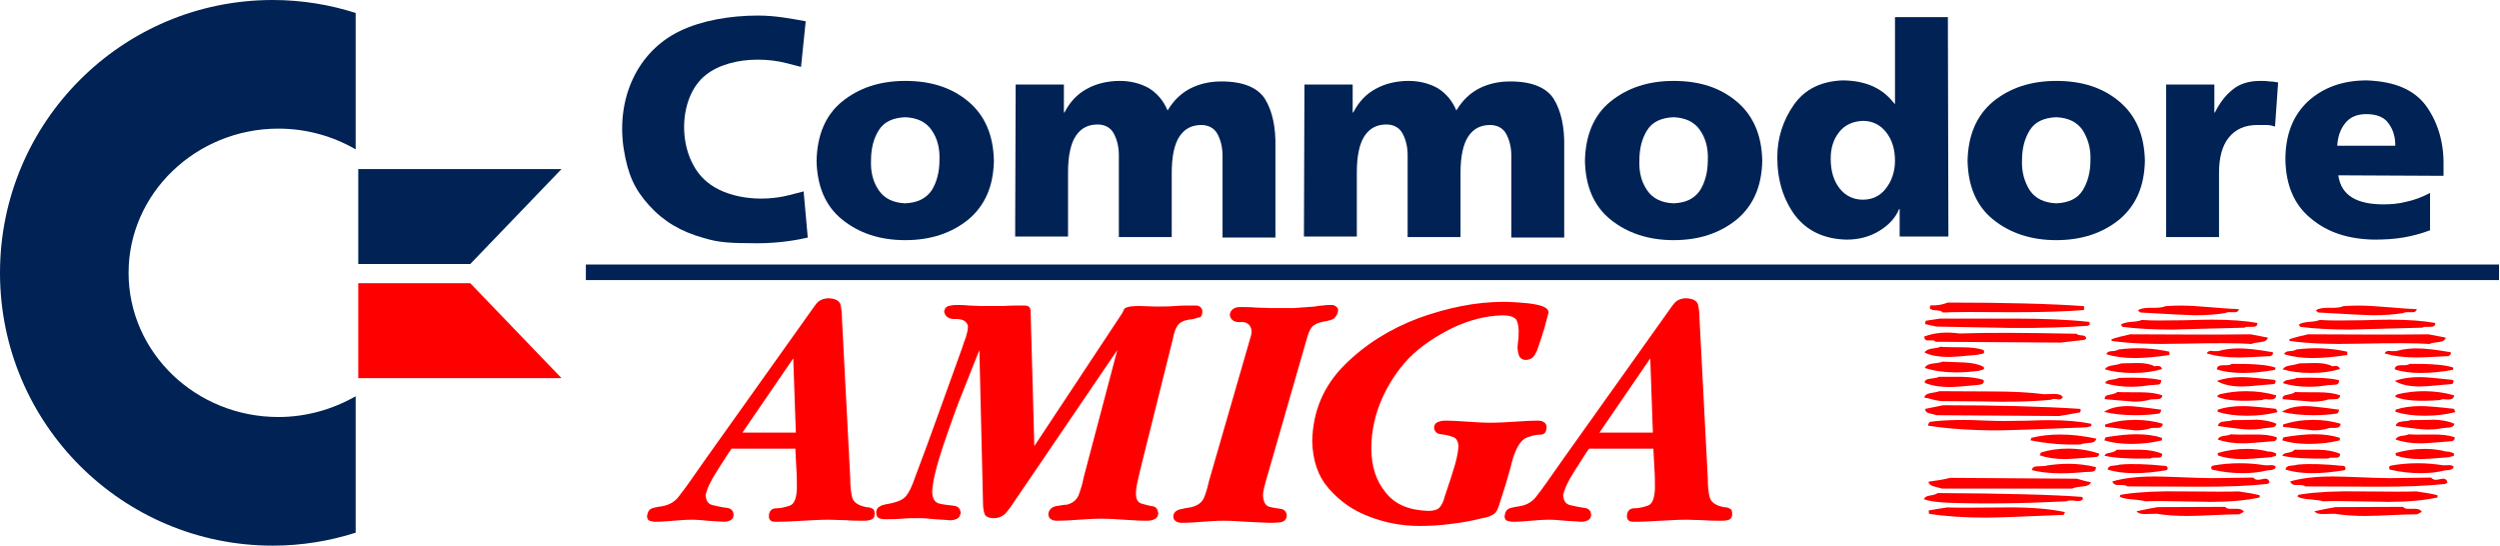
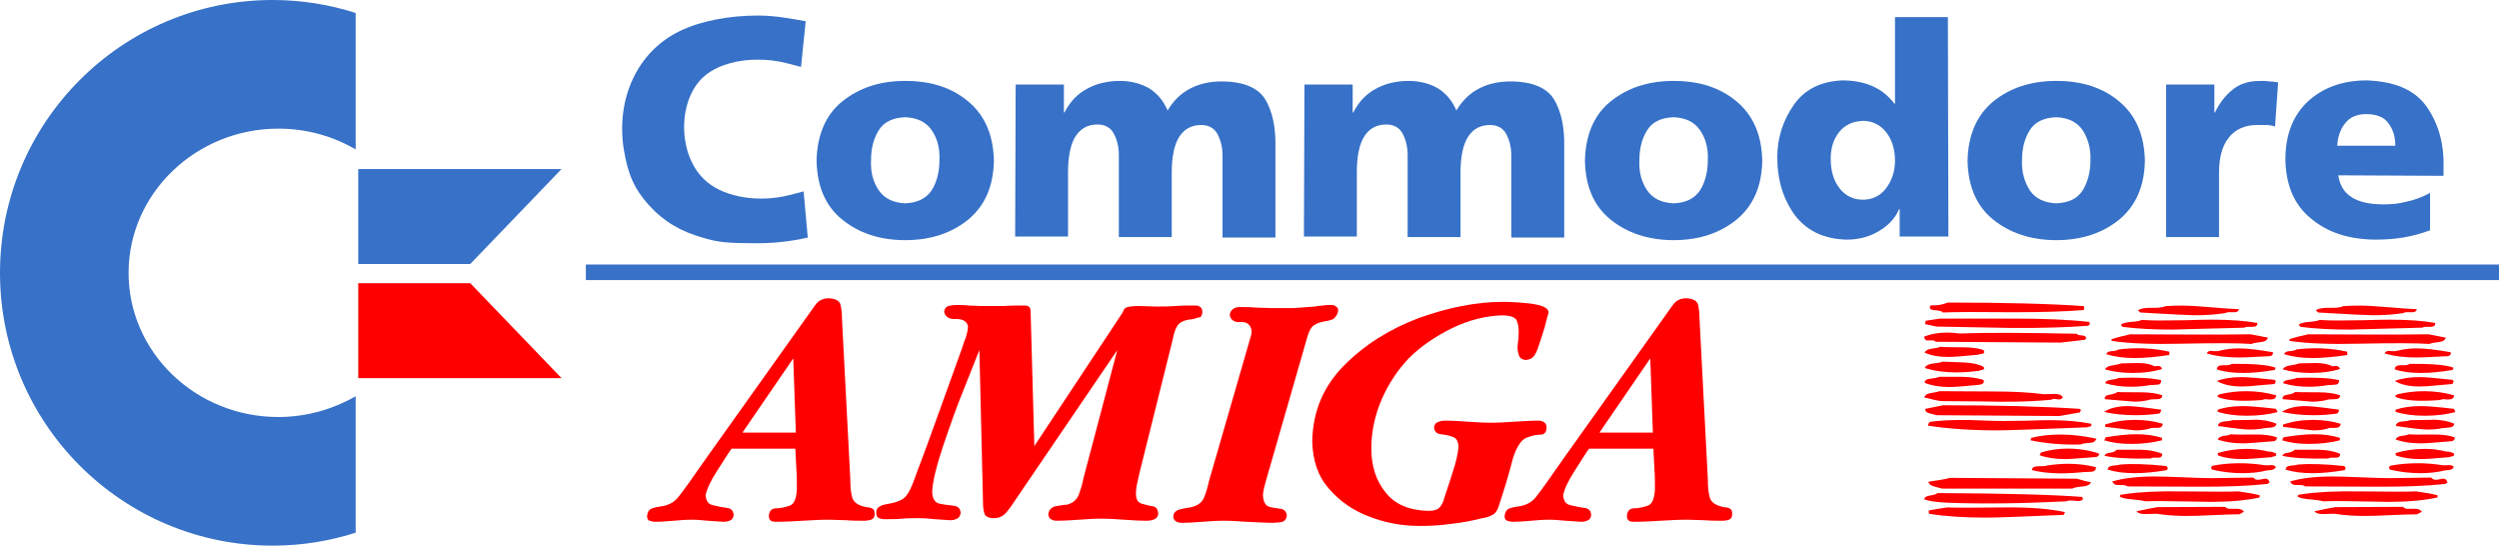
<svg xmlns="http://www.w3.org/2000/svg" xmlns:xlink="http://www.w3.org/1999/xlink" xml:space="preserve" viewBox="-64 344.8 600.505 131.065" y="0px" x="0px" id="svg7148" version="1.1" width="600.505" height="131.065">
  <defs id="defs62">
    <clipPath id="clipPath842" clipPathUnits="userSpaceOnUse">
      <use height="100%" width="100%" id="use844" xlink:href="#g838" y="0" x="0" transform="translate(3.0973467e-6,-2.9212866e-5)" />
    </clipPath>
  </defs>
  <g id="g838" transform="translate(-3.0973467e-6,2.9212866e-5)">
    <g aria-label="500" transform="scale(1.031746,0.9692306)" style="font-style:normal;font-variant:normal;font-weight:normal;font-stretch:normal;font-size:54.274px;line-height:1.25;font-family:BoobToob;-inkscape-font-specification:'BoobToob, Normal';font-variant-ligatures:discretionary-ligatures historical-ligatures;font-variant-caps:normal;font-variant-numeric:normal;font-feature-settings:normal;text-align:start;letter-spacing:0px;word-spacing:0px;writing-mode:lr-tb;text-anchor:start;fill:#ff0000;fill-opacity:1;stroke:none;stroke-width:0.814" id="text876">
      <g id="g926" transform="matrix(1.245862,0,0,1.245862,15.251,-87.46439)">
        <g id="g901" transform="scale(0.9692306,1.031746)">
          <g id="Logo">
-             <path id="path3002" d="m -11.4,344.8 c -29.1,0 -52.6,23.6 -52.6,52.6 0,29.1 23.6,52.6 52.6,52.6 5.6,0 11,-0.9 16,-2.5 v -26.3 c -4.4,2.5 -9.5,4 -14.9,4 -16,0 -28.9,-12.5 -28.9,-27.8 0,-15.3 13,-27.8 28.9,-27.8 5.5,0 10.6,1.5 14.9,4 v -26.3 c -5,-1.6 -10.4,-2.5 -16,-2.5 z" style="fill:#002255" />
-             <polygon id="polygon9367" points="26.7,395.7 5.1,395.7 5.1,377.4 44.3,377.4 " style="fill:#002255" />
+             <path id="path3002" d="m -11.4,344.8 c -29.1,0 -52.6,23.6 -52.6,52.6 0,29.1 23.6,52.6 52.6,52.6 5.6,0 11,-0.9 16,-2.5 v -26.3 c -4.4,2.5 -9.5,4 -14.9,4 -16,0 -28.9,-12.5 -28.9,-27.8 0,-15.3 13,-27.8 28.9,-27.8 5.5,0 10.6,1.5 14.9,4 v -26.3 c -5,-1.6 -10.4,-2.5 -16,-2.5 z" style="fill:#3771c8" />
+             <polygon id="polygon9367" points="26.7,395.7 5.1,395.7 5.1,377.4 44.3,377.4 " style="fill:#3771c8" />
            <polygon id="polygon9369" points="26.7,399.4 5.1,399.4 5.1,417.7 44.3,417.7 " style="fill:#ff0000" />
          </g>
          <g id="Commodore">
-             <path id="path3067" d="m 110.6,391.1 c 5,0 9,-1.4 12.2,-4 3.2,-2.7 4.8,-6.4 4.9,-11.3 -0.1,-4.9 -1.7,-8.7 -4.9,-11.4 -3.2,-2.7 -7.2,-4 -12.2,-4 -5,0 -9,1.4 -12.2,4 -3.2,2.6 -4.8,6.5 -4.9,11.4 0.1,4.9 1.7,8.7 4.9,11.3 3.2,2.6 7.2,4 12.2,4 z m 0,-7.1 c -2.3,-0.1 -4,-0.9 -5.1,-2.5 -1.1,-1.6 -1.6,-3.5 -1.5,-5.8 0,-2.3 0.5,-4.2 1.5,-5.8 1,-1.6 2.7,-2.4 5.1,-2.5 2.3,0.1 4,0.9 5.1,2.5 1.1,1.6 1.6,3.5 1.5,5.8 0,2.2 -0.5,4.2 -1.5,5.8 -1.1,1.6 -2.8,2.4 -5.1,2.5 z" style="fill:#002255" />
-             <path id="path3069" d="M 131.8,390.4 H 142 V 378 c 0,-3.1 0.5,-5.5 1.5,-7 1,-1.5 2.4,-2.2 4.2,-2.2 1.4,0 2.5,0.6 3.1,1.7 0.6,1.1 1,2.5 1,4.2 v 15.8 H 162 v -12.4 c 0,-3.1 0.5,-5.5 1.5,-7 1,-1.5 2.4,-2.2 4.2,-2.2 1.4,0 2.5,0.6 3.1,1.7 0.6,1.1 1,2.5 1,4.2 v 15.8 H 182 v -17.3 c 0.1,-4 -0.6,-7.1 -2,-9.4 -1.4,-2.2 -4.2,-3.4 -8.4,-3.4 -2.1,0 -4.1,0.4 -5.9,1.3 -1.8,0.9 -3.3,2.3 -4.5,4.3 -0.8,-1.9 -2,-3.3 -3.6,-4.3 -1.6,-0.9 -3.5,-1.4 -5.6,-1.4 -2.3,0 -4.5,0.5 -6.3,1.5 -1.9,1 -3.3,2.5 -4.4,4.6 h -0.1 v -5.4 h -9.3 z" style="fill:#002255" />
-             <path id="path3071" d="m 187.5,390.4 h 10.2 V 378 c 0,-3.1 0.5,-5.5 1.5,-7 1,-1.5 2.4,-2.2 4.2,-2.2 1.4,0 2.5,0.6 3.1,1.7 0.6,1.1 1,2.5 1,4.2 v 15.8 h 10.2 v -12.4 c 0,-3.1 0.5,-5.5 1.5,-7 1,-1.5 2.4,-2.2 4.2,-2.2 1.4,0 2.5,0.6 3.1,1.7 0.6,1.1 1,2.5 1,4.2 v 15.8 h 10.2 v -17.3 c 0.1,-4 -0.6,-7.1 -2,-9.4 -1.4,-2.2 -4.2,-3.4 -8.4,-3.4 -2.1,0 -4.1,0.4 -5.9,1.3 -1.8,0.9 -3.3,2.3 -4.5,4.3 -0.8,-1.9 -2,-3.3 -3.6,-4.3 -1.6,-0.9 -3.5,-1.4 -5.6,-1.4 -2.3,0 -4.5,0.5 -6.3,1.5 -1.9,1 -3.3,2.5 -4.4,4.6 h -0.1 v -5.4 h -9.3 z" style="fill:#002255" />
-             <path id="path3073" d="m 258.8,391.1 c 5,0 9,-1.4 12.2,-4 3.2,-2.7 4.8,-6.4 4.9,-11.3 -0.1,-4.9 -1.7,-8.7 -4.9,-11.4 -3.2,-2.7 -7.2,-4 -12.2,-4 -5,0 -9,1.4 -12.2,4 -3.2,2.6 -4.8,6.5 -4.9,11.4 0.1,4.9 1.7,8.7 4.9,11.3 3.2,2.6 7.3,4 12.2,4 z m 0,-7.1 c -2.3,-0.1 -4,-0.9 -5.1,-2.5 -1.1,-1.6 -1.6,-3.5 -1.5,-5.8 0,-2.3 0.5,-4.2 1.5,-5.8 1,-1.6 2.7,-2.4 5.1,-2.5 2.3,0.1 4,0.9 5.1,2.5 1.1,1.6 1.6,3.5 1.5,5.8 0,2.2 -0.5,4.2 -1.5,5.8 -1.1,1.6 -2.7,2.4 -5.1,2.5 z" style="fill:#002255" />
-             <path id="path3075" d="m 311.7,348.1 h -10.2 v 16.7 h -0.1 c -1.3,-1.7 -2.8,-2.8 -4.5,-3.5 -1.7,-0.7 -3.6,-1 -5.6,-1 -4.1,0.2 -7.2,1.7 -9.3,4.7 -2.1,3 -3.2,6.4 -3.2,10.1 0,4.5 1.2,8.2 3.4,11.2 2.3,3 5.6,4.6 10,4.7 2.4,0 4.5,-0.6 6.3,-1.7 1.8,-1.1 3.1,-2.5 3.8,-4.2 h 0.1 v 5.3 h 9.4 z m -22.6,27.3 c 0,-2 0.5,-3.7 1.6,-5.1 1.1,-1.4 2.6,-2.1 4.6,-2.2 1.9,0 3.4,0.8 4.5,2.2 1.1,1.4 1.7,3.2 1.7,5.5 0,2.2 -0.7,4 -1.8,5.4 -1.1,1.4 -2.6,2.1 -4.4,2.1 -1.9,0 -3.4,-0.8 -4.5,-2.2 -1.1,-1.4 -1.7,-3.3 -1.7,-5.7 z" style="fill:#002255" />
-             <path id="path3077" d="m 332.6,391.1 c 5,0 9,-1.4 12.2,-4 3.2,-2.7 4.8,-6.4 4.9,-11.3 -0.1,-4.9 -1.7,-8.7 -4.9,-11.4 -3.2,-2.7 -7.2,-4 -12.2,-4 -5,0 -9,1.4 -12.2,4 -3.2,2.7 -4.8,6.5 -4.9,11.4 0.1,4.9 1.7,8.7 4.9,11.3 3.2,2.6 7.3,4 12.2,4 z m 0,-7.1 c -2.3,-0.1 -4,-0.9 -5.1,-2.5 -1,-1.6 -1.6,-3.5 -1.5,-5.8 0,-2.3 0.5,-4.2 1.5,-5.8 1,-1.6 2.7,-2.4 5.1,-2.5 2.3,0.1 4,0.9 5.1,2.5 1,1.6 1.6,3.5 1.5,5.8 0,2.2 -0.5,4.2 -1.5,5.8 -1,1.6 -2.7,2.4 -5.1,2.5 z" style="fill:#002255" />
-             <path id="path3079" d="m 375.4,360.7 c -0.5,-0.1 -1.1,-0.2 -1.7,-0.2 -0.6,-0.1 -1.2,-0.1 -1.8,-0.1 -2.2,0 -4,0.6 -5.3,1.7 -1.4,1.1 -2.5,2.6 -3.4,4.4 h -0.1 v -5.4 h -9.3 v 29.4 H 364 v -12.4 c 0,-2.9 0.6,-5.2 1.9,-6.8 1.3,-1.6 3.1,-2.4 5.5,-2.4 0.6,0 1.2,0 1.7,0 0.6,0 1.1,0.1 1.7,0.3 z" style="fill:#002255" />
-             <path id="path3081" d="m 407.3,378.7 v -1.9 c 0.1,-4.5 -1.1,-8.4 -3.3,-11.5 -2.3,-3.2 -6.1,-4.8 -11.5,-5 -4.7,0 -8.4,1.4 -11.3,4 -2.9,2.7 -4.4,6.4 -4.4,11.3 0.1,4.9 1.7,8.7 4.9,11.3 3.2,2.7 7.2,4 12.2,4.1 1.9,0 3.8,-0.1 5.6,-0.4 1.8,-0.3 3.6,-0.8 5.2,-1.4 V 382 c -1.5,0.8 -3.1,1.4 -4.6,1.7 -1.5,0.4 -3,0.5 -4.4,0.5 -2.5,0 -4.5,-0.4 -6,-1.3 -1.5,-0.9 -2.4,-2.3 -2.7,-4.3 z m -20.5,-5.8 c 0.1,-1.7 0.6,-3.2 1.5,-4.3 0.9,-1.2 2.3,-1.8 4.1,-1.8 2,0 3.5,0.6 4.3,1.8 0.9,1.2 1.3,2.6 1.3,4.3 z" style="fill:#002255" />
-             <path id="path3064" d="m 71.8,390.7 c -4.4,-1.2 -7.8,-3.2 -10.6,-6.3 -2.8,-3.1 -4.1,-5.9 -4.9,-10.9 -1.5,-9.8 2.7,-18.8 10.8,-22.7 4.1,-2 9.6,-3 15.1,-3 3.4,0 6.4,0.6 9.2,1.1 l -0.9,8.8 c 0,0 -0.7,-0.2 -2.7,-0.7 -1.9,-0.5 -3.8,-0.7 -5.7,-0.7 -3.8,0 -7.5,1 -9.9,2.9 -5.7,4.4 -5.7,15.9 0.2,20.7 3.6,3 10.1,4 15.9,2.5 l 2.7,-0.7 0.8,8.9 c -1.7,0.4 -5.3,1.1 -9.7,1.1 -5.8,0 -7.6,-0.2 -10.3,-1 z" style="fill:#002255" />
+             <path id="path3067" d="m 110.6,391.1 c 5,0 9,-1.4 12.2,-4 3.2,-2.7 4.8,-6.4 4.9,-11.3 -0.1,-4.9 -1.7,-8.7 -4.9,-11.4 -3.2,-2.7 -7.2,-4 -12.2,-4 -5,0 -9,1.4 -12.2,4 -3.2,2.6 -4.8,6.5 -4.9,11.4 0.1,4.9 1.7,8.7 4.9,11.3 3.2,2.6 7.2,4 12.2,4 z m 0,-7.1 c -2.3,-0.1 -4,-0.9 -5.1,-2.5 -1.1,-1.6 -1.6,-3.5 -1.5,-5.8 0,-2.3 0.5,-4.2 1.5,-5.8 1,-1.6 2.7,-2.4 5.1,-2.5 2.3,0.1 4,0.9 5.1,2.5 1.1,1.6 1.6,3.5 1.5,5.8 0,2.2 -0.5,4.2 -1.5,5.8 -1.1,1.6 -2.8,2.4 -5.1,2.5 z" style="fill:#3771c8" />
+             <path id="path3069" d="M 131.8,390.4 H 142 V 378 c 0,-3.1 0.5,-5.5 1.5,-7 1,-1.5 2.4,-2.2 4.2,-2.2 1.4,0 2.5,0.6 3.1,1.7 0.6,1.1 1,2.5 1,4.2 v 15.8 H 162 v -12.4 c 0,-3.1 0.5,-5.5 1.5,-7 1,-1.5 2.4,-2.2 4.2,-2.2 1.4,0 2.5,0.6 3.1,1.7 0.6,1.1 1,2.5 1,4.2 v 15.8 H 182 v -17.3 c 0.1,-4 -0.6,-7.1 -2,-9.4 -1.4,-2.2 -4.2,-3.4 -8.4,-3.4 -2.1,0 -4.1,0.4 -5.9,1.3 -1.8,0.9 -3.3,2.3 -4.5,4.3 -0.8,-1.9 -2,-3.3 -3.6,-4.3 -1.6,-0.9 -3.5,-1.4 -5.6,-1.4 -2.3,0 -4.5,0.5 -6.3,1.5 -1.9,1 -3.3,2.5 -4.4,4.6 h -0.1 v -5.4 h -9.3 z" style="fill:#3771c8" />
+             <path id="path3071" d="m 187.5,390.4 h 10.2 V 378 c 0,-3.1 0.5,-5.5 1.5,-7 1,-1.5 2.4,-2.2 4.2,-2.2 1.4,0 2.5,0.6 3.1,1.7 0.6,1.1 1,2.5 1,4.2 v 15.8 h 10.2 v -12.4 c 0,-3.1 0.5,-5.5 1.5,-7 1,-1.5 2.4,-2.2 4.2,-2.2 1.4,0 2.5,0.6 3.1,1.7 0.6,1.1 1,2.5 1,4.2 v 15.8 h 10.2 v -17.3 c 0.1,-4 -0.6,-7.1 -2,-9.4 -1.4,-2.2 -4.2,-3.4 -8.4,-3.4 -2.1,0 -4.1,0.4 -5.9,1.3 -1.8,0.9 -3.3,2.3 -4.5,4.3 -0.8,-1.9 -2,-3.3 -3.6,-4.3 -1.6,-0.9 -3.5,-1.4 -5.6,-1.4 -2.3,0 -4.5,0.5 -6.3,1.5 -1.9,1 -3.3,2.5 -4.4,4.6 h -0.1 v -5.4 h -9.3 z" style="fill:#3771c8" />
+             <path id="path3073" d="m 258.8,391.1 c 5,0 9,-1.4 12.2,-4 3.2,-2.7 4.8,-6.4 4.9,-11.3 -0.1,-4.9 -1.7,-8.7 -4.9,-11.4 -3.2,-2.7 -7.2,-4 -12.2,-4 -5,0 -9,1.4 -12.2,4 -3.2,2.6 -4.8,6.5 -4.9,11.4 0.1,4.9 1.7,8.7 4.9,11.3 3.2,2.6 7.3,4 12.2,4 z m 0,-7.1 c -2.3,-0.1 -4,-0.9 -5.1,-2.5 -1.1,-1.6 -1.6,-3.5 -1.5,-5.8 0,-2.3 0.5,-4.2 1.5,-5.8 1,-1.6 2.7,-2.4 5.1,-2.5 2.3,0.1 4,0.9 5.1,2.5 1.1,1.6 1.6,3.5 1.5,5.8 0,2.2 -0.5,4.2 -1.5,5.8 -1.1,1.6 -2.7,2.4 -5.1,2.5 z" style="fill:#3771c8" />
+             <path id="path3075" d="m 311.7,348.1 h -10.2 v 16.7 h -0.1 c -1.3,-1.7 -2.8,-2.8 -4.5,-3.5 -1.7,-0.7 -3.6,-1 -5.6,-1 -4.1,0.2 -7.2,1.7 -9.3,4.7 -2.1,3 -3.2,6.4 -3.2,10.1 0,4.5 1.2,8.2 3.4,11.2 2.3,3 5.6,4.6 10,4.7 2.4,0 4.5,-0.6 6.3,-1.7 1.8,-1.1 3.1,-2.5 3.8,-4.2 h 0.1 v 5.3 h 9.4 z m -22.6,27.3 c 0,-2 0.5,-3.7 1.6,-5.1 1.1,-1.4 2.6,-2.1 4.6,-2.2 1.9,0 3.4,0.8 4.5,2.2 1.1,1.4 1.7,3.2 1.7,5.5 0,2.2 -0.7,4 -1.8,5.4 -1.1,1.4 -2.6,2.1 -4.4,2.1 -1.9,0 -3.4,-0.8 -4.5,-2.2 -1.1,-1.4 -1.7,-3.3 -1.7,-5.7 z" style="fill:#3771c8" />
+             <path id="path3077" d="m 332.6,391.1 c 5,0 9,-1.4 12.2,-4 3.2,-2.7 4.8,-6.4 4.9,-11.3 -0.1,-4.9 -1.7,-8.7 -4.9,-11.4 -3.2,-2.7 -7.2,-4 -12.2,-4 -5,0 -9,1.4 -12.2,4 -3.2,2.7 -4.8,6.5 -4.9,11.4 0.1,4.9 1.7,8.7 4.9,11.3 3.2,2.6 7.3,4 12.2,4 z m 0,-7.1 c -2.3,-0.1 -4,-0.9 -5.1,-2.5 -1,-1.6 -1.6,-3.5 -1.5,-5.8 0,-2.3 0.5,-4.2 1.5,-5.8 1,-1.6 2.7,-2.4 5.1,-2.5 2.3,0.1 4,0.9 5.1,2.5 1,1.6 1.6,3.5 1.5,5.8 0,2.2 -0.5,4.2 -1.5,5.8 -1,1.6 -2.7,2.4 -5.1,2.5 z" style="fill:#3771c8" />
+             <path id="path3079" d="m 375.4,360.7 c -0.5,-0.1 -1.1,-0.2 -1.7,-0.2 -0.6,-0.1 -1.2,-0.1 -1.8,-0.1 -2.2,0 -4,0.6 -5.3,1.7 -1.4,1.1 -2.5,2.6 -3.4,4.4 h -0.1 v -5.4 h -9.3 v 29.4 H 364 v -12.4 c 0,-2.9 0.6,-5.2 1.9,-6.8 1.3,-1.6 3.1,-2.4 5.5,-2.4 0.6,0 1.2,0 1.7,0 0.6,0 1.1,0.1 1.7,0.3 z" style="fill:#3771c8" />
+             <path id="path3081" d="m 407.3,378.7 v -1.9 c 0.1,-4.5 -1.1,-8.4 -3.3,-11.5 -2.3,-3.2 -6.1,-4.8 -11.5,-5 -4.7,0 -8.4,1.4 -11.3,4 -2.9,2.7 -4.4,6.4 -4.4,11.3 0.1,4.9 1.7,8.7 4.9,11.3 3.2,2.7 7.2,4 12.2,4.1 1.9,0 3.8,-0.1 5.6,-0.4 1.8,-0.3 3.6,-0.8 5.2,-1.4 V 382 c -1.5,0.8 -3.1,1.4 -4.6,1.7 -1.5,0.4 -3,0.5 -4.4,0.5 -2.5,0 -4.5,-0.4 -6,-1.3 -1.5,-0.9 -2.4,-2.3 -2.7,-4.3 z m -20.5,-5.8 c 0.1,-1.7 0.6,-3.2 1.5,-4.3 0.9,-1.2 2.3,-1.8 4.1,-1.8 2,0 3.5,0.6 4.3,1.8 0.9,1.2 1.3,2.6 1.3,4.3 z" style="fill:#3771c8" />
+             <path id="path3064" d="m 71.8,390.7 c -4.4,-1.2 -7.8,-3.2 -10.6,-6.3 -2.8,-3.1 -4.1,-5.9 -4.9,-10.9 -1.5,-9.8 2.7,-18.8 10.8,-22.7 4.1,-2 9.6,-3 15.1,-3 3.4,0 6.4,0.6 9.2,1.1 l -0.9,8.8 c 0,0 -0.7,-0.2 -2.7,-0.7 -1.9,-0.5 -3.8,-0.7 -5.7,-0.7 -3.8,0 -7.5,1 -9.9,2.9 -5.7,4.4 -5.7,15.9 0.2,20.7 3.6,3 10.1,4 15.9,2.5 l 2.7,-0.7 0.8,8.9 c -1.7,0.4 -5.3,1.1 -9.7,1.1 -5.8,0 -7.6,-0.2 -10.3,-1 z" style="fill:#3771c8" />
          </g>
-           <rect id="Line" x="49" y="395.8" width="369" height="3" style="fill:#002255" />
+           <rect id="Line" x="49" y="395.8" width="369" height="3" style="fill:#3771c8" />
          <g id="Amiga">
            <path id="path6187" d="m 104.7,443.9 c 0,-0.5 -0.1,-0.9 -0.4,-1 -0.3,-0.2 -0.6,-0.3 -1.1,-0.3 -1.6,-0.3 -2.5,-0.9 -2.8,-1.8 -0.3,-1 -0.4,-2.2 -0.4,-3.7 l -1.6,-30.8 c 0,-1.1 -0.1,-2 -0.3,-2.8 -0.2,-0.7 -0.9,-1.1 -2.2,-1.2 -1.1,0 -1.9,0.4 -2.4,1 -0.5,0.6 -1,1.4 -1.6,2.2 l -19.8,27.8 -3.3,4.7 c -0.7,1 -1.4,1.9 -2.1,2.8 -0.8,0.9 -1.8,1.4 -3,1.6 -0.7,0.1 -1.3,0.2 -1.9,0.4 -0.6,0.2 -0.9,0.7 -1,1.5 0,0.5 0.2,0.8 0.5,0.9 0.3,0.1 0.7,0.2 1.1,0.2 1.1,0 2.3,-0.1 3.5,-0.2 1.2,-0.1 2.3,-0.2 3.5,-0.2 1.1,0 2.1,0.1 3.1,0.2 1,0.1 2.1,0.1 3.1,0.2 0.5,0 0.9,-0.1 1.3,-0.3 0.4,-0.2 0.6,-0.6 0.6,-1.1 -0.1,-0.8 -0.5,-1.2 -1.4,-1.3 -0.9,-0.1 -1.7,-0.3 -2.6,-0.5 -0.9,-0.2 -1.3,-0.8 -1.4,-1.9 0.2,-1.1 0.9,-2.7 2.2,-4.7 1.3,-2 2.2,-3.5 2.8,-4.3 h 12.3 c 0.1,1.3 0.1,2.6 0.2,3.9 0.1,1.3 0.1,2.6 0.1,3.9 -0.1,1.8 -0.5,2.9 -1.4,3.2 -0.9,0.3 -1.8,0.5 -2.6,0.5 -0.9,0 -1.4,0.6 -1.4,1.5 0,0.4 0.1,0.7 0.4,0.9 0.3,0.2 0.6,0.2 1,0.2 1.7,0 3.4,-0.1 5.1,-0.2 1.7,-0.1 3.4,-0.2 5.1,-0.2 1.1,0 2.3,0.1 3.4,0.1 1.1,0.1 2.3,0.1 3.4,0.1 0.5,0 1,-0.1 1.3,-0.2 0.5,-0.2 0.7,-0.5 0.7,-1.1 z M 89.5,428.2 H 79.2 L 89,413.9 Z" style="fill:#ff0000" />
            <path id="path4766" d="m 194.1,404.7 c 0,-0.4 -0.1,-0.6 -0.4,-0.8 -0.2,-0.2 -0.5,-0.3 -0.9,-0.3 -0.6,0 -1.1,0 -1.6,0.1 -0.5,0 -1.1,0.1 -1.6,0.2 -1.4,0.1 -2.7,0.2 -4.1,0.3 -1.4,0 -2.8,0 -4.2,0 -1,0 -2,-0.1 -3.1,-0.1 -1,-0.1 -2,-0.1 -3.1,-0.1 -0.5,0 -0.9,0.1 -1.3,0.4 -0.4,0.3 -0.6,0.7 -0.6,1.2 0.2,0.9 0.9,1.4 2.1,1.3 1.2,-0.1 1.9,0.5 2.1,1.6 0,0.3 0,0.6 -0.1,1 -0.1,0.3 -0.2,0.6 -0.3,1 l -7.8,27 c -0.3,1.3 -0.6,2.4 -1,3.3 -0.4,0.9 -1.2,1.5 -2.5,1.8 -0.6,0.1 -1.3,0.2 -2.1,0.4 -0.8,0.2 -1.3,0.7 -1.3,1.4 0,0.4 0.2,0.7 0.5,0.9 0.3,0.2 0.7,0.3 1.1,0.3 1.3,0 2.7,-0.1 4,-0.2 1.4,-0.1 2.7,-0.2 4.1,-0.2 1.5,0 2.9,0.1 4.4,0.2 1.5,0.1 2.9,0.1 4.4,0.2 0.6,0 1.3,0 2.1,-0.1 0.8,-0.1 1.2,-0.5 1.3,-1.3 -0.1,-0.8 -0.5,-1.2 -1.2,-1.3 -0.7,-0.1 -1.5,-0.2 -2.2,-0.4 -0.7,-0.2 -1.1,-0.9 -1.2,-2.1 0,-0.5 0.1,-1 0.2,-1.5 0.1,-0.5 0.3,-1 0.4,-1.5 l 7.8,-27.1 c 0.3,-1.1 0.6,-1.9 1,-2.4 0.4,-0.5 1.2,-0.9 2.3,-1.1 0.6,-0.1 1.2,-0.2 1.9,-0.5 0.5,-0.5 0.8,-0.9 0.9,-1.6 z" style="fill:#ff0000" />
            <path id="path4768" d="m 234.7,405 c -0.1,-0.7 -0.8,-1.1 -2,-1.4 -1.3,-0.3 -2.6,-0.4 -4,-0.5 -1.4,-0.1 -2.3,-0.1 -2.8,-0.1 -5.2,0 -10.6,1.1 -16.2,3.1 -5.6,2.1 -10.4,5.1 -14.4,9.1 -4,4 -6.1,8.9 -6.2,14.7 0.1,3.7 1.1,6.7 3.2,9.1 2.1,2.4 4.6,4.2 7.8,5.4 3.1,1.2 6.3,1.8 9.7,1.8 2,0 4,-0.1 6.1,-0.4 2,-0.2 4,-0.6 6,-1.1 0.7,-0.1 1.4,-0.3 1.9,-0.6 0.5,-0.2 0.9,-0.7 1.2,-1.5 0.5,-1.5 1,-3.1 1.5,-4.7 0.5,-1.6 0.9,-3.2 1.3,-4.7 0.7,-2.2 1.6,-3.6 2.6,-4 1,-0.4 1.9,-0.6 2.7,-0.6 0.8,0 1.2,-0.5 1.2,-1.5 0,-0.4 -0.2,-0.7 -0.5,-0.9 -0.3,-0.2 -0.7,-0.3 -1,-0.3 -1.5,0 -3.1,0.1 -4.6,0.2 -1.6,0.1 -3.1,0.2 -4.7,0.2 -1.5,0 -3,-0.1 -4.4,-0.2 -1.5,-0.1 -3,-0.2 -4.4,-0.2 -0.5,0 -1,0.1 -1.4,0.3 -0.5,0.2 -0.7,0.6 -0.7,1.1 0.1,0.7 0.5,1.1 1.2,1.2 0.8,0.1 1.5,0.2 2.3,0.5 0.8,0.2 1.2,0.9 1.2,2 -0.1,1.2 -0.4,2.7 -1.1,4.8 -0.6,2 -1.2,3.6 -1.6,4.9 -0.2,0.9 -0.6,1.6 -1,2 -0.4,0.4 -1.1,0.6 -2.1,0.6 -3.6,-0.1 -6.4,-1.2 -8.2,-3.5 -1.9,-2.3 -2.8,-5.1 -2.8,-8.6 0,-3.2 0.7,-6.4 2,-9.4 1.3,-3 3.1,-5.7 5.3,-8 2.2,-2.2 5,-4.1 8.2,-5.7 3.3,-1.6 6.5,-2.4 9.7,-2.5 1.5,0 2.4,0.3 2.8,0.9 0.3,0.6 0.5,1.6 0.4,3 0,0.4 0,0.7 -0.1,1.1 0,0.4 -0.1,0.7 -0.1,1.1 0,0.6 0.1,1.2 0.3,1.7 0.2,0.5 0.7,0.8 1.4,0.8 0.8,-0.1 1.3,-0.4 1.7,-1.1 0.4,-0.7 0.6,-1.4 0.8,-2 0.2,-0.5 0.5,-1.5 1,-3.1 0.4,-1.6 0.7,-2.6 0.8,-3 z" style="fill:#ff0000" />
            <path id="path4770" d="m 270.1,443.9 c 0,-0.5 -0.1,-0.9 -0.4,-1 -0.3,-0.2 -0.6,-0.3 -1.1,-0.3 -1.6,-0.3 -2.5,-0.9 -2.8,-1.8 -0.3,-1 -0.4,-2.2 -0.4,-3.7 l -1.6,-30.8 c 0,-1.1 -0.1,-2 -0.3,-2.8 -0.2,-0.7 -0.9,-1.1 -2.2,-1.2 -1.1,0 -1.9,0.4 -2.4,1 -0.5,0.6 -1,1.4 -1.6,2.2 l -19.8,27.8 -3.3,4.7 c -0.7,1 -1.4,1.9 -2.1,2.8 -0.8,0.9 -1.8,1.4 -3,1.6 -0.7,0.1 -1.3,0.2 -1.9,0.4 -0.6,0.2 -0.9,0.7 -1,1.5 0,0.5 0.2,0.8 0.5,0.9 0.3,0.1 0.7,0.2 1.1,0.2 1.1,0 2.3,-0.1 3.5,-0.2 1.2,-0.1 2.3,-0.2 3.5,-0.2 1.1,0 2.1,0.1 3.1,0.2 1.1,0.1 2.1,0.1 3.1,0.2 0.5,0 0.9,-0.1 1.3,-0.3 0.4,-0.2 0.6,-0.6 0.6,-1.1 -0.1,-0.8 -0.5,-1.2 -1.4,-1.3 -0.9,-0.1 -1.7,-0.3 -2.6,-0.5 -0.9,-0.2 -1.3,-0.8 -1.4,-1.9 0.2,-1.1 0.9,-2.7 2.2,-4.7 1.3,-2 2.2,-3.5 2.8,-4.3 h 12.4 c 0.1,1.3 0.1,2.6 0.2,3.9 0.1,1.3 0.1,2.6 0.1,3.9 -0.1,1.8 -0.5,2.9 -1.4,3.2 -0.9,0.3 -1.8,0.5 -2.6,0.5 -0.9,0 -1.4,0.6 -1.4,1.5 0,0.4 0.1,0.7 0.4,0.9 0.3,0.2 0.6,0.2 1,0.2 1.7,0 3.4,-0.1 5.1,-0.2 1.7,-0.1 3.4,-0.2 5.1,-0.2 1.1,0 2.3,0.1 3.4,0.1 1.1,0.1 2.3,0.1 3.4,0.1 0.5,0 1,-0.1 1.3,-0.2 0.4,-0.2 0.6,-0.5 0.6,-1.1 z m -15.3,-15.7 h -10.3 l 9.8,-14.3 z" style="fill:#ff0000" />
            <path id="path4764" d="m 167.9,404.9 c 0,-0.4 -0.1,-0.7 -0.4,-0.9 -0.2,-0.2 -0.5,-0.3 -0.9,-0.3 -1.3,0 -2.6,0 -3.9,0.1 -1.3,0.1 -2.6,0.1 -3.9,0.1 -0.7,0 -1.7,-0.1 -3.1,-0.1 -1.4,0 -2.3,0.1 -2.8,0.5 -0.1,0.1 -0.2,0.3 -0.2,0.4 -0.1,0.2 -0.2,0.3 -0.2,0.4 l -17,25.7 -0.7,-25.3 c 0,-0.5 0,-0.9 -0.1,-1.2 -0.1,-0.4 -0.4,-0.5 -0.9,-0.6 -1.4,0 -2.9,0 -4.3,0.1 -1.4,0 -2.9,0 -4.3,0 -0.8,0 -1.6,-0.1 -2.4,-0.1 -0.8,-0.1 -1.6,-0.1 -2.4,-0.1 -0.5,0 -1,0.1 -1.5,0.2 -0.5,0.2 -0.7,0.5 -0.8,1.1 0.2,1 1,1.5 2.3,1.4 1.4,0 2.1,0.5 2.3,1.4 0,0.7 -0.2,1.4 -0.4,2.1 -0.3,0.7 -0.5,1.4 -0.7,2 -1.5,4.2 -3,8.3 -4.5,12.5 -1.5,4.2 -3,8.3 -4.6,12.5 -0.6,1.8 -1.2,3 -1.8,3.7 -0.6,0.7 -1.8,1.2 -3.7,1.5 -0.5,0.1 -1,0.2 -1.4,0.5 -0.4,0.2 -0.6,0.6 -0.6,1.2 0,0.5 0.2,0.8 0.5,1 0.3,0.1 0.7,0.2 1.2,0.2 1.1,0 2.2,0 3.3,-0.1 1.1,-0.1 2.2,-0.1 3.3,-0.1 1,0 2,0.1 3,0.2 1,0.1 2,0.1 3,0.2 0.5,0 0.9,-0.1 1.3,-0.3 0.4,-0.2 0.6,-0.6 0.7,-1.1 -0.1,-0.9 -0.5,-1.3 -1.4,-1.4 -0.9,-0.1 -1.8,-0.2 -2.7,-0.4 -0.9,-0.2 -1.4,-1 -1.4,-2.4 0.1,-1.9 0.8,-4.8 2.1,-8.7 1.3,-3.8 2.6,-7.6 4.1,-11.2 1.4,-3.6 2.4,-6 2.9,-7.3 l 0.7,29.4 c 0,0.9 0.1,1.6 0.3,2.2 0.2,0.5 0.8,0.8 1.8,0.8 1,0 1.8,-0.4 2.4,-1.1 0.6,-0.7 1.1,-1.4 1.6,-2.2 l 19.8,-29.1 -6.5,24.6 c -0.2,1.1 -0.5,2.1 -0.9,3.2 -0.4,1.1 -1.2,1.7 -2.3,2 -0.7,0 -1.4,0.2 -2.2,0.3 -0.8,0.2 -1.3,0.7 -1.4,1.5 0,0.5 0.2,0.8 0.5,1 0.3,0.2 0.7,0.3 1.1,0.3 1.4,0 2.9,-0.1 4.3,-0.2 1.4,-0.1 2.9,-0.2 4.3,-0.2 1.5,0 3,0.1 4.4,0.2 1.5,0.1 3,0.2 4.4,0.2 0.6,0 1,-0.1 1.5,-0.3 0.4,-0.2 0.7,-0.6 0.7,-1.2 -0.1,-0.7 -0.4,-1.2 -1.1,-1.3 -0.7,-0.1 -1.4,-0.3 -2.1,-0.5 -0.7,-0.2 -1.1,-0.8 -1.1,-1.9 0,-0.7 0.1,-1.5 0.3,-2.3 0.2,-0.8 0.3,-1.5 0.5,-2.2 l 6.3,-25.3 c 0.2,-1.1 0.5,-2 0.9,-2.6 0.4,-0.6 1.1,-1 2.3,-1.2 0.6,0 1.2,-0.2 1.8,-0.4 0.3,0.1 0.7,-0.3 0.7,-1.1 z" style="fill:#ff0000" />
          </g>
        </g>
        <g id="text872" style="font-style:normal;font-variant:normal;font-weight:normal;font-stretch:normal;font-size:53.227px;line-height:1.25;font-family:BoobToob;-inkscape-font-specification:'BoobToob, Normal';font-variant-ligatures:discretionary-ligatures historical-ligatures;font-variant-caps:normal;font-variant-numeric:normal;font-feature-settings:normal;text-align:start;letter-spacing:0px;word-spacing:0px;writing-mode:lr-tb;text-anchor:start;fill:#ff0000;fill-opacity:1;stroke:none;stroke-width:1.083" transform="scale(0.9692306,1.031746)" aria-label="500">
          <path id="path893" style="stroke-width:1.083" d="m 310.713,405.049 q 3.353,-0.16 13.626,-0.053 8.516,0 13.626,-0.426 v -0.745 q -9.528,-0.692 -26.294,-0.692 -1.544,0.639 -3.3,0.532 -0.16,0.266 -0.16,0.426 0,0.479 1.118,0.532 1.171,0.053 1.384,0.426 z m 28.051,2.555 0.319,-0.266 q 0,-0.373 -0.16,-0.479 -5.695,-0.639 -14.531,-0.639 -7.079,0 -14.212,0 l -2.768,0.426 -0.106,0.639 2.182,0.479 q 7.292,0.16 14.584,0.266 8.516,0.053 14.691,-0.426 z m -29.435,3.087 24.112,0.16 4.631,-0.532 0.319,-0.266 q -0.053,-0.532 -0.798,-0.586 -0.905,-0.053 -1.065,-0.319 -15.17,-0.319 -22.622,-0.053 -3.779,-0.532 -6.76,0.586 0,0.586 0.426,0.745 0.106,0 0.958,0 0.586,-0.053 0.798,0.266 z m 8.197,2.502 q 0.053,-0.053 0.692,-0.16 0.479,-0.053 0.479,-0.319 0,-0.213 -0.106,-0.426 -1.544,-0.532 -4.152,-0.532 -3.407,0 -4.205,-0.106 -0.319,0.213 -1.65,0.373 -1.065,0.16 -1.384,0.745 1.756,0.852 4.684,0.852 1.224,0 5.642,-0.426 z m 1.065,2.342 q -1.331,-0.745 -3.779,-0.852 -2.076,-0.053 -4.152,-0.16 -0.373,0.213 -1.916,0.373 -1.224,0.16 -1.49,0.852 2.715,0.852 6.015,0.852 2.076,0 4.524,-0.319 0.106,-0.106 0.479,-0.16 0.426,-0.106 0.426,-0.319 0,-0.106 -0.106,-0.266 z m -8.623,1.916 q -0.266,0.213 -1.703,0.373 -1.118,0.106 -1.011,0.798 2.023,0.798 4.79,0.798 1.437,0 5.642,-0.426 0.958,-0.106 0.958,-0.692 0,-0.106 -0.106,-0.266 -1.65,-0.532 -4.152,-0.586 -2.182,0 -4.418,0 z m 21.663,4.418 q 0.213,-0.16 0.586,-0.16 0.16,0 0.479,0.053 0.319,0.053 0.479,0.053 0.426,0 0.692,-0.426 -0.319,-0.639 -1.544,-0.639 -2.236,0.053 -2.076,0.053 -4.045,-0.532 -10.113,-0.532 -5.057,0 -10.113,-0.053 -0.266,0.16 -1.65,0.373 -1.065,0.16 -1.224,0.852 0.426,0.053 1.81,0.426 1.065,0.266 1.81,0.266 1.969,0 6.92,0.053 4.365,0.106 6.92,0.053 3.832,-0.053 7.026,-0.373 z m 1.544,3.14 3.992,-0.692 q 0.053,-0.16 0.16,-0.373 0.106,-0.16 -0.213,-0.319 -10.486,-0.692 -26.347,-0.692 l -3.407,0.692 q -0.106,0.639 0.745,0.852 1.331,0.319 1.437,0.373 z m -13.52,0.905 q -7.026,-0.373 -11.391,0.213 -0.373,0.266 -0.373,0.745 5.855,0.905 13.466,0.905 2.236,0 17.086,-0.586 0.319,-0.053 0.692,-0.16 0.373,-0.106 0.213,-0.532 -3.407,-0.692 -8.091,-0.692 -1.49,0 -4.365,0.106 -2.874,0.053 -4.311,0.053 -1.597,0 -2.927,-0.053 z m 8.144,3.3 -0.16,0.479 q 4.684,0.958 9.687,0.798 0.319,-0.213 1.863,-0.319 0.905,-0.053 1.171,-0.798 -3.726,-0.798 -6.973,-0.798 -3.034,0 -5.589,0.639 z m 13.041,3.034 q -2.821,-0.958 -6.015,-0.958 -2.715,0 -5.163,0.745 -0.266,0.532 -0.266,0.532 2.076,0.745 4.95,0.745 1.118,0 6.068,-0.426 0,0 0.266,-0.16 0.266,-0.213 0.16,-0.479 z m -10.007,2.289 q -0.266,0.16 -1.756,0.16 -1.118,0 -1.171,0.745 3.886,0.958 9.474,0.426 0.16,-0.053 1.81,-0.106 1.118,0 1.065,-0.905 -2.661,-0.639 -5.323,-0.639 -1.863,0 -4.098,0.319 z m -18.736,2.395 q -1.331,0.373 -4.152,0.745 0.106,0.639 1.065,0.905 0.798,0.213 1.597,0.426 23.633,0 25.07,0 0.373,-0.266 2.076,-0.426 1.277,-0.106 1.544,-0.798 -0.958,-0.16 -2.715,-0.692 z m 25.496,3.673 q -8.197,-0.639 -27.891,-0.745 -0.319,0.319 -1.49,0.479 -0.958,0.16 -1.118,0.692 1.171,0.532 4.524,0.692 9.9,0.373 22.941,-0.266 0.479,-0.266 1.65,-0.106 1.011,0.16 1.49,-0.213 0.106,-0.266 -0.106,-0.532 z m -25.975,2.023 q -1.224,0.16 -3.619,0.586 l 0.053,0.639 q 4.631,0.745 11.071,0.745 2.715,0 14.904,-0.532 0.266,-0.532 0.266,-0.532 -4.365,-0.958 -11.284,-0.905 -9.634,0.106 -11.391,0 z" />
          <path id="path895" style="stroke-width:1.083" d="m 365.236,405.155 q 0.373,-0.213 1.011,-0.16 0.798,0 0.958,0 0.532,-0.106 0.639,-0.586 -1.756,-0.053 -5.429,-0.373 -3.673,-0.319 -5.695,-0.319 -1.597,0 -3.034,0.106 -0.692,0.319 -2.023,0.319 h -0.958 q -1.65,0 -2.342,0.479 l 0.426,0.426 q 9.049,0.532 10.486,0.532 3.407,0 5.961,-0.426 z m 3.673,2.821 q 0.266,-0.213 1.011,-0.16 0.798,0 1.011,-0.053 0.479,-0.106 0.479,-0.692 -3.513,-0.639 -8.729,-0.639 -1.703,0 -5.11,0.106 -3.353,0.053 -5.003,0.053 -1.916,0 -3.46,-0.106 -0.532,0.266 -2.023,0.373 -1.437,0.106 -2.023,0.532 l 0.319,0.426 q 4.045,0.532 9.687,0.532 -0.426,0 13.839,-0.373 z m -25.549,2.555 q 4.95,0.745 13.466,0.532 9.794,-0.213 13.466,0.053 0.319,-0.213 1.81,-0.373 1.118,-0.106 1.331,-0.852 l -3.353,-0.639 q -7.718,0.106 -23.207,0 -2.236,0.479 -3.619,0.958 0,0.319 0.106,0.319 z m 11.071,2.715 v -0.639 q -4.79,-1.065 -9.847,-0.426 -0.319,0.266 -1.224,0.319 -0.905,0 -1.118,0.586 2.395,0.745 5.482,0.745 2.768,0 6.707,-0.586 z m 9.794,-0.852 q -0.266,0.106 -0.692,0.106 -0.213,0 -0.532,0 -0.373,-0.053 -0.532,-0.053 -0.586,0 -0.852,0.479 2.555,0.798 6.281,0.798 1.384,0 6.015,-0.266 0.586,-0.213 0.479,-0.745 -4.205,-0.745 -6.547,-0.745 -1.969,0 -3.619,0.426 z m -11.231,3.566 q -0.106,-0.798 -1.437,-0.532 -1.118,-0.639 -3.247,-0.639 -3.513,0.053 -3.247,0.106 -0.373,0.16 -1.703,0.373 -1.065,0.16 -1.384,0.745 2.395,0.692 5.429,0.692 3.14,0 5.589,-0.745 z m 13.466,-1.011 q -0.319,0.319 -1.703,0.266 -1.171,0 -1.171,0.798 2.023,0.692 5.057,0.692 2.715,0 6.121,-0.586 l 0.16,-0.426 q -2.076,-0.798 -8.463,-0.745 z m -24.431,3.726 q 2.236,0.692 5.003,0.692 1.863,0 3.673,-0.319 0.532,0 1.597,-0.106 0.586,-0.106 0.532,-0.852 -2.874,-0.639 -8.197,-0.426 -0.319,0.213 -1.544,0.373 -0.905,0.106 -1.065,0.639 z m 21.557,-0.426 q 1.756,1.065 4.844,1.065 1.224,0 3.194,-0.213 2.715,-0.213 3.087,-0.266 0.266,-0.532 0.266,-0.532 l -0.266,-0.266 q -4.684,-0.532 -6.334,-0.532 -2.821,0 -4.79,0.745 z m -13.147,3.673 q 0.266,-0.16 1.597,-0.16 1.011,0 1.011,-0.745 -1.597,-0.586 -4.258,-0.586 -4.152,0 -4.418,-0.053 -0.266,0.319 -1.544,0.532 -1.011,0.16 -0.852,0.852 5.376,0.479 5.642,0.479 1.544,0 2.821,-0.319 z m 13.733,-1.118 q -0.16,0.053 -0.373,0.213 -0.16,0.106 -0.053,0.319 2.555,1.065 8.57,0.586 0.266,-0.16 0.745,-0.16 0.16,0 0.479,0.053 0.373,0 0.479,0 0.958,0 1.011,-0.798 -2.768,-0.798 -5.802,-0.798 -2.555,0 -5.057,0.586 z m -11.71,3.726 q 0.373,-0.266 0.373,-0.745 -5.003,-0.692 -6.387,-0.692 -2.927,0 -4.631,1.118 2.715,0.639 6.068,0.639 2.342,0 4.578,-0.319 z m 22.568,-0.905 q -4.578,-0.532 -6.44,-0.532 -2.768,0 -4.844,0.692 v 0.426 q 2.448,0.745 5.642,0.745 3.14,0 5.855,-0.692 0.053,-0.16 -0.106,-0.319 -0.106,-0.213 -0.106,-0.319 z m -33.001,3.034 v 0.426 q 5.536,0.692 5.855,0.692 1.437,0 2.661,-0.319 0.213,-0.213 1.544,-0.16 1.011,0 1.065,-0.798 -2.502,-0.745 -5.323,-0.745 -3.14,0 -5.802,0.905 z m 30.18,0.798 q 0.213,-0.106 1.703,-0.213 1.065,-0.053 1.171,-0.745 -1.49,-0.692 -4.045,-0.798 0.852,0.053 -4.471,0.106 -0.266,0.16 -1.65,0.266 -1.011,0.106 -1.118,0.852 4.631,0.692 6.121,0.692 1.224,0 2.289,-0.16 z m -19.215,2.236 v -0.479 q -2.129,-0.692 -4.95,-0.692 -2.395,0 -5.908,0.586 -0.266,0.532 -0.266,0.586 2.182,0.692 5.163,0.692 3.247,0 5.961,-0.692 z m 13.254,-1.171 q -0.266,0.213 -1.384,0.319 -0.905,0.16 -1.118,0.692 2.023,0.745 4.897,0.745 1.171,0 6.015,-0.426 0.586,-0.213 0.479,-0.745 -1.65,-0.586 -4.418,-0.532 -3.513,0.053 -4.471,-0.053 z m -15.489,4.684 q 0.266,-0.213 0.958,-0.16 0.745,0 0.905,-0.053 0.426,-0.106 0.426,-0.692 -1.65,-0.745 -4.258,-0.798 -2.236,0 -4.524,0 -0.319,0.426 -1.277,0.586 -0.958,0.106 -1.065,0.586 2.715,0.639 8.836,0.532 z m 22.781,-1.331 q -1.969,-0.532 -4.205,-0.532 -2.821,0 -5.589,0.798 l 0.053,0.479 q 1.969,0.692 4.737,0.692 1.331,0 5.642,-0.373 0.053,-0.106 0.532,-0.16 0.319,-0.106 0.319,-0.266 0,-0.16 -0.053,-0.319 -1.065,-0.426 -1.437,-0.319 z m -19.588,3.566 q 0.373,-0.479 -0.16,-0.798 -5.642,-0.585 -8.942,-0.266 -0.213,0.106 -1.384,0.213 -0.852,0.053 -0.958,0.745 2.182,0.692 5.216,0.692 2.715,0 6.228,-0.586 z m 18.789,-0.958 q -2.342,-0.373 -4.737,-0.373 -2.768,0 -5.269,0.479 -0.426,0.266 -0.106,0.745 2.927,0.692 5.908,0.692 2.608,0 4.737,-0.532 1.703,-0.053 1.65,-0.745 -0.319,-0.319 -1.011,-0.266 -1.065,0.053 -1.171,0 z m -2.129,2.395 -7.878,0.106 q -1.969,0 -5.642,-0.16 -3.886,-0.16 -5.536,-0.16 -4.897,0 -8.144,0.958 0.266,0.692 1.065,0.692 0.106,0 0.373,0 0.319,0 0.479,0 0.639,0 1.011,0.266 0.745,0 13.52,0.053 8.144,0.053 13.466,-0.532 l 0.426,-0.266 q -0.16,-0.745 -0.798,-0.745 -0.213,0 -0.692,0.106 -0.479,0.106 -0.745,0.106 -0.586,0 -0.905,-0.426 z m -2.874,2.661 q -2.182,0.106 -10.965,0 -6.76,-0.106 -10.965,0.532 -0.319,0.053 -0.692,0.106 -0.319,0.053 -0.213,0.426 0.798,0.373 2.395,0.479 1.81,0.16 2.502,0.373 2.502,-0.106 6.387,0 5.057,0.106 6.228,0.106 5.536,0 9.421,-0.852 v -0.426 q -1.384,-0.373 -4.098,-0.745 z m -2.555,2.981 -13.041,0.053 q -1.331,0.213 -4.045,0.798 0.426,0.586 1.81,0.532 2.023,-0.053 2.076,-0.053 2.608,0.426 5.855,0.426 1.756,0 5.003,-0.16 3.513,-0.16 5.057,-0.16 l 0.905,-0.479 q -0.266,-0.532 -1.277,-0.586 -0.798,0 -1.597,0 -0.479,-0.053 -0.745,-0.373 z" />
          <path id="path897" style="stroke-width:1.083" d="m 399.543,405.155 q 0.373,-0.213 1.011,-0.16 0.798,0 0.958,0 0.532,-0.106 0.639,-0.586 -1.756,-0.053 -5.429,-0.373 -3.673,-0.319 -5.695,-0.319 -1.597,0 -3.034,0.106 -0.692,0.319 -2.023,0.319 h -0.958 q -1.65,0 -2.342,0.479 l 0.426,0.426 q 9.049,0.532 10.486,0.532 3.407,0 5.961,-0.426 z m 3.673,2.821 q 0.266,-0.213 1.011,-0.16 0.798,0 1.011,-0.053 0.479,-0.106 0.479,-0.692 -3.513,-0.639 -8.729,-0.639 -1.703,0 -5.11,0.106 -3.353,0.053 -5.003,0.053 -1.916,0 -3.46,-0.106 -0.532,0.266 -2.023,0.373 -1.437,0.106 -2.023,0.532 l 0.319,0.426 q 4.045,0.532 9.687,0.532 -0.426,0 13.839,-0.373 z m -25.549,2.555 q 4.95,0.745 13.466,0.532 9.794,-0.213 13.466,0.053 0.319,-0.213 1.81,-0.373 1.118,-0.106 1.331,-0.852 l -3.353,-0.639 q -7.718,0.106 -23.207,0 -2.236,0.479 -3.619,0.958 0,0.319 0.106,0.319 z m 11.071,2.715 v -0.639 q -4.79,-1.065 -9.847,-0.426 -0.319,0.266 -1.224,0.319 -0.905,0 -1.118,0.586 2.395,0.745 5.482,0.745 2.768,0 6.707,-0.586 z m 9.794,-0.852 q -0.266,0.106 -0.692,0.106 -0.213,0 -0.532,0 -0.373,-0.053 -0.532,-0.053 -0.586,0 -0.852,0.479 2.555,0.798 6.281,0.798 1.384,0 6.015,-0.266 0.586,-0.213 0.479,-0.745 -4.205,-0.745 -6.547,-0.745 -1.969,0 -3.619,0.426 z m -11.231,3.566 q -0.106,-0.798 -1.437,-0.532 -1.118,-0.639 -3.247,-0.639 -3.513,0.053 -3.247,0.106 -0.373,0.16 -1.703,0.373 -1.065,0.16 -1.384,0.745 2.395,0.692 5.429,0.692 3.14,0 5.589,-0.745 z m 13.466,-1.011 q -0.319,0.319 -1.703,0.266 -1.171,0 -1.171,0.798 2.023,0.692 5.057,0.692 2.715,0 6.121,-0.586 l 0.16,-0.426 q -2.076,-0.798 -8.463,-0.745 z m -24.431,3.726 q 2.236,0.692 5.003,0.692 1.863,0 3.673,-0.319 0.532,0 1.597,-0.106 0.586,-0.106 0.532,-0.852 -2.874,-0.639 -8.197,-0.426 -0.319,0.213 -1.544,0.373 -0.905,0.106 -1.065,0.639 z m 21.557,-0.426 q 1.756,1.065 4.844,1.065 1.224,0 3.194,-0.213 2.715,-0.213 3.087,-0.266 0.266,-0.532 0.266,-0.532 l -0.266,-0.266 q -4.684,-0.532 -6.334,-0.532 -2.821,0 -4.79,0.745 z m -13.147,3.673 q 0.266,-0.16 1.597,-0.16 1.011,0 1.011,-0.745 -1.597,-0.586 -4.258,-0.586 -4.152,0 -4.418,-0.053 -0.266,0.319 -1.544,0.532 -1.011,0.16 -0.852,0.852 5.376,0.479 5.642,0.479 1.544,0 2.821,-0.319 z m 13.733,-1.118 q -0.16,0.053 -0.373,0.213 -0.16,0.106 -0.053,0.319 2.555,1.065 8.57,0.586 0.266,-0.16 0.745,-0.16 0.16,0 0.479,0.053 0.373,0 0.479,0 0.958,0 1.011,-0.798 -2.768,-0.798 -5.802,-0.798 -2.555,0 -5.057,0.586 z m -11.71,3.726 q 0.373,-0.266 0.373,-0.745 -5.003,-0.692 -6.387,-0.692 -2.928,0 -4.631,1.118 2.715,0.639 6.068,0.639 2.342,0 4.578,-0.319 z m 22.568,-0.905 q -4.578,-0.532 -6.44,-0.532 -2.768,0 -4.844,0.692 v 0.426 q 2.448,0.745 5.642,0.745 3.14,0 5.855,-0.692 0.053,-0.16 -0.106,-0.319 -0.106,-0.213 -0.106,-0.319 z m -33.001,3.034 v 0.426 q 5.536,0.692 5.855,0.692 1.437,0 2.661,-0.319 0.213,-0.213 1.544,-0.16 1.011,0 1.065,-0.798 -2.502,-0.745 -5.323,-0.745 -3.14,0 -5.802,0.905 z m 30.18,0.798 q 0.213,-0.106 1.703,-0.213 1.065,-0.053 1.171,-0.745 -1.49,-0.692 -4.045,-0.798 0.852,0.053 -4.471,0.106 -0.266,0.16 -1.65,0.266 -1.011,0.106 -1.118,0.852 4.631,0.692 6.121,0.692 1.224,0 2.289,-0.16 z m -19.215,2.236 v -0.479 q -2.129,-0.692 -4.95,-0.692 -2.395,0 -5.908,0.586 -0.266,0.532 -0.266,0.586 2.182,0.692 5.163,0.692 3.247,0 5.961,-0.692 z m 13.254,-1.171 q -0.266,0.213 -1.384,0.319 -0.905,0.16 -1.118,0.692 2.023,0.745 4.897,0.745 1.171,0 6.015,-0.426 0.586,-0.213 0.479,-0.745 -1.65,-0.586 -4.418,-0.532 -3.513,0.053 -4.471,-0.053 z m -15.489,4.684 q 0.266,-0.213 0.958,-0.16 0.745,0 0.905,-0.053 0.426,-0.106 0.426,-0.692 -1.65,-0.745 -4.258,-0.798 -2.236,0 -4.524,0 -0.319,0.426 -1.277,0.586 -0.958,0.106 -1.065,0.586 2.715,0.639 8.836,0.532 z m 22.781,-1.331 q -1.969,-0.532 -4.205,-0.532 -2.821,0 -5.589,0.798 l 0.053,0.479 q 1.969,0.692 4.737,0.692 1.331,0 5.642,-0.373 0.053,-0.106 0.532,-0.16 0.319,-0.106 0.319,-0.266 0,-0.16 -0.053,-0.319 -1.065,-0.426 -1.437,-0.319 z m -19.588,3.566 q 0.373,-0.479 -0.16,-0.798 -5.642,-0.585 -8.942,-0.266 -0.213,0.106 -1.384,0.213 -0.852,0.053 -0.958,0.745 2.182,0.692 5.216,0.692 2.715,0 6.228,-0.586 z m 18.789,-0.958 q -2.342,-0.373 -4.737,-0.373 -2.768,0 -5.269,0.479 -0.426,0.266 -0.106,0.745 2.928,0.692 5.908,0.692 2.608,0 4.737,-0.532 1.703,-0.053 1.65,-0.745 -0.319,-0.319 -1.011,-0.266 -1.065,0.053 -1.171,0 z m -2.129,2.395 -7.878,0.106 q -1.969,0 -5.642,-0.16 -3.886,-0.16 -5.536,-0.16 -4.897,0 -8.144,0.958 0.266,0.692 1.065,0.692 0.106,0 0.373,0 0.319,0 0.479,0 0.639,0 1.011,0.266 0.745,0 13.52,0.053 8.144,0.053 13.466,-0.532 l 0.426,-0.266 q -0.16,-0.745 -0.798,-0.745 -0.213,0 -0.692,0.106 -0.479,0.106 -0.745,0.106 -0.586,0 -0.905,-0.426 z m -2.874,2.661 q -2.182,0.106 -10.965,0 -6.76,-0.106 -10.965,0.532 -0.319,0.053 -0.692,0.106 -0.319,0.053 -0.213,0.426 0.798,0.373 2.395,0.479 1.81,0.16 2.502,0.373 2.502,-0.106 6.387,0 5.057,0.106 6.228,0.106 5.536,0 9.421,-0.852 v -0.426 q -1.384,-0.373 -4.098,-0.745 z m -2.555,2.981 -13.041,0.053 q -1.331,0.213 -4.045,0.798 0.426,0.586 1.81,0.532 2.023,-0.053 2.076,-0.053 2.608,0.426 5.855,0.426 1.756,0 5.003,-0.16 3.513,-0.16 5.057,-0.16 l 0.905,-0.479 q -0.266,-0.532 -1.277,-0.586 -0.798,0 -1.597,0 -0.479,-0.053 -0.745,-0.373 z" />
        </g>
      </g>
    </g>
  </g>
</svg>
